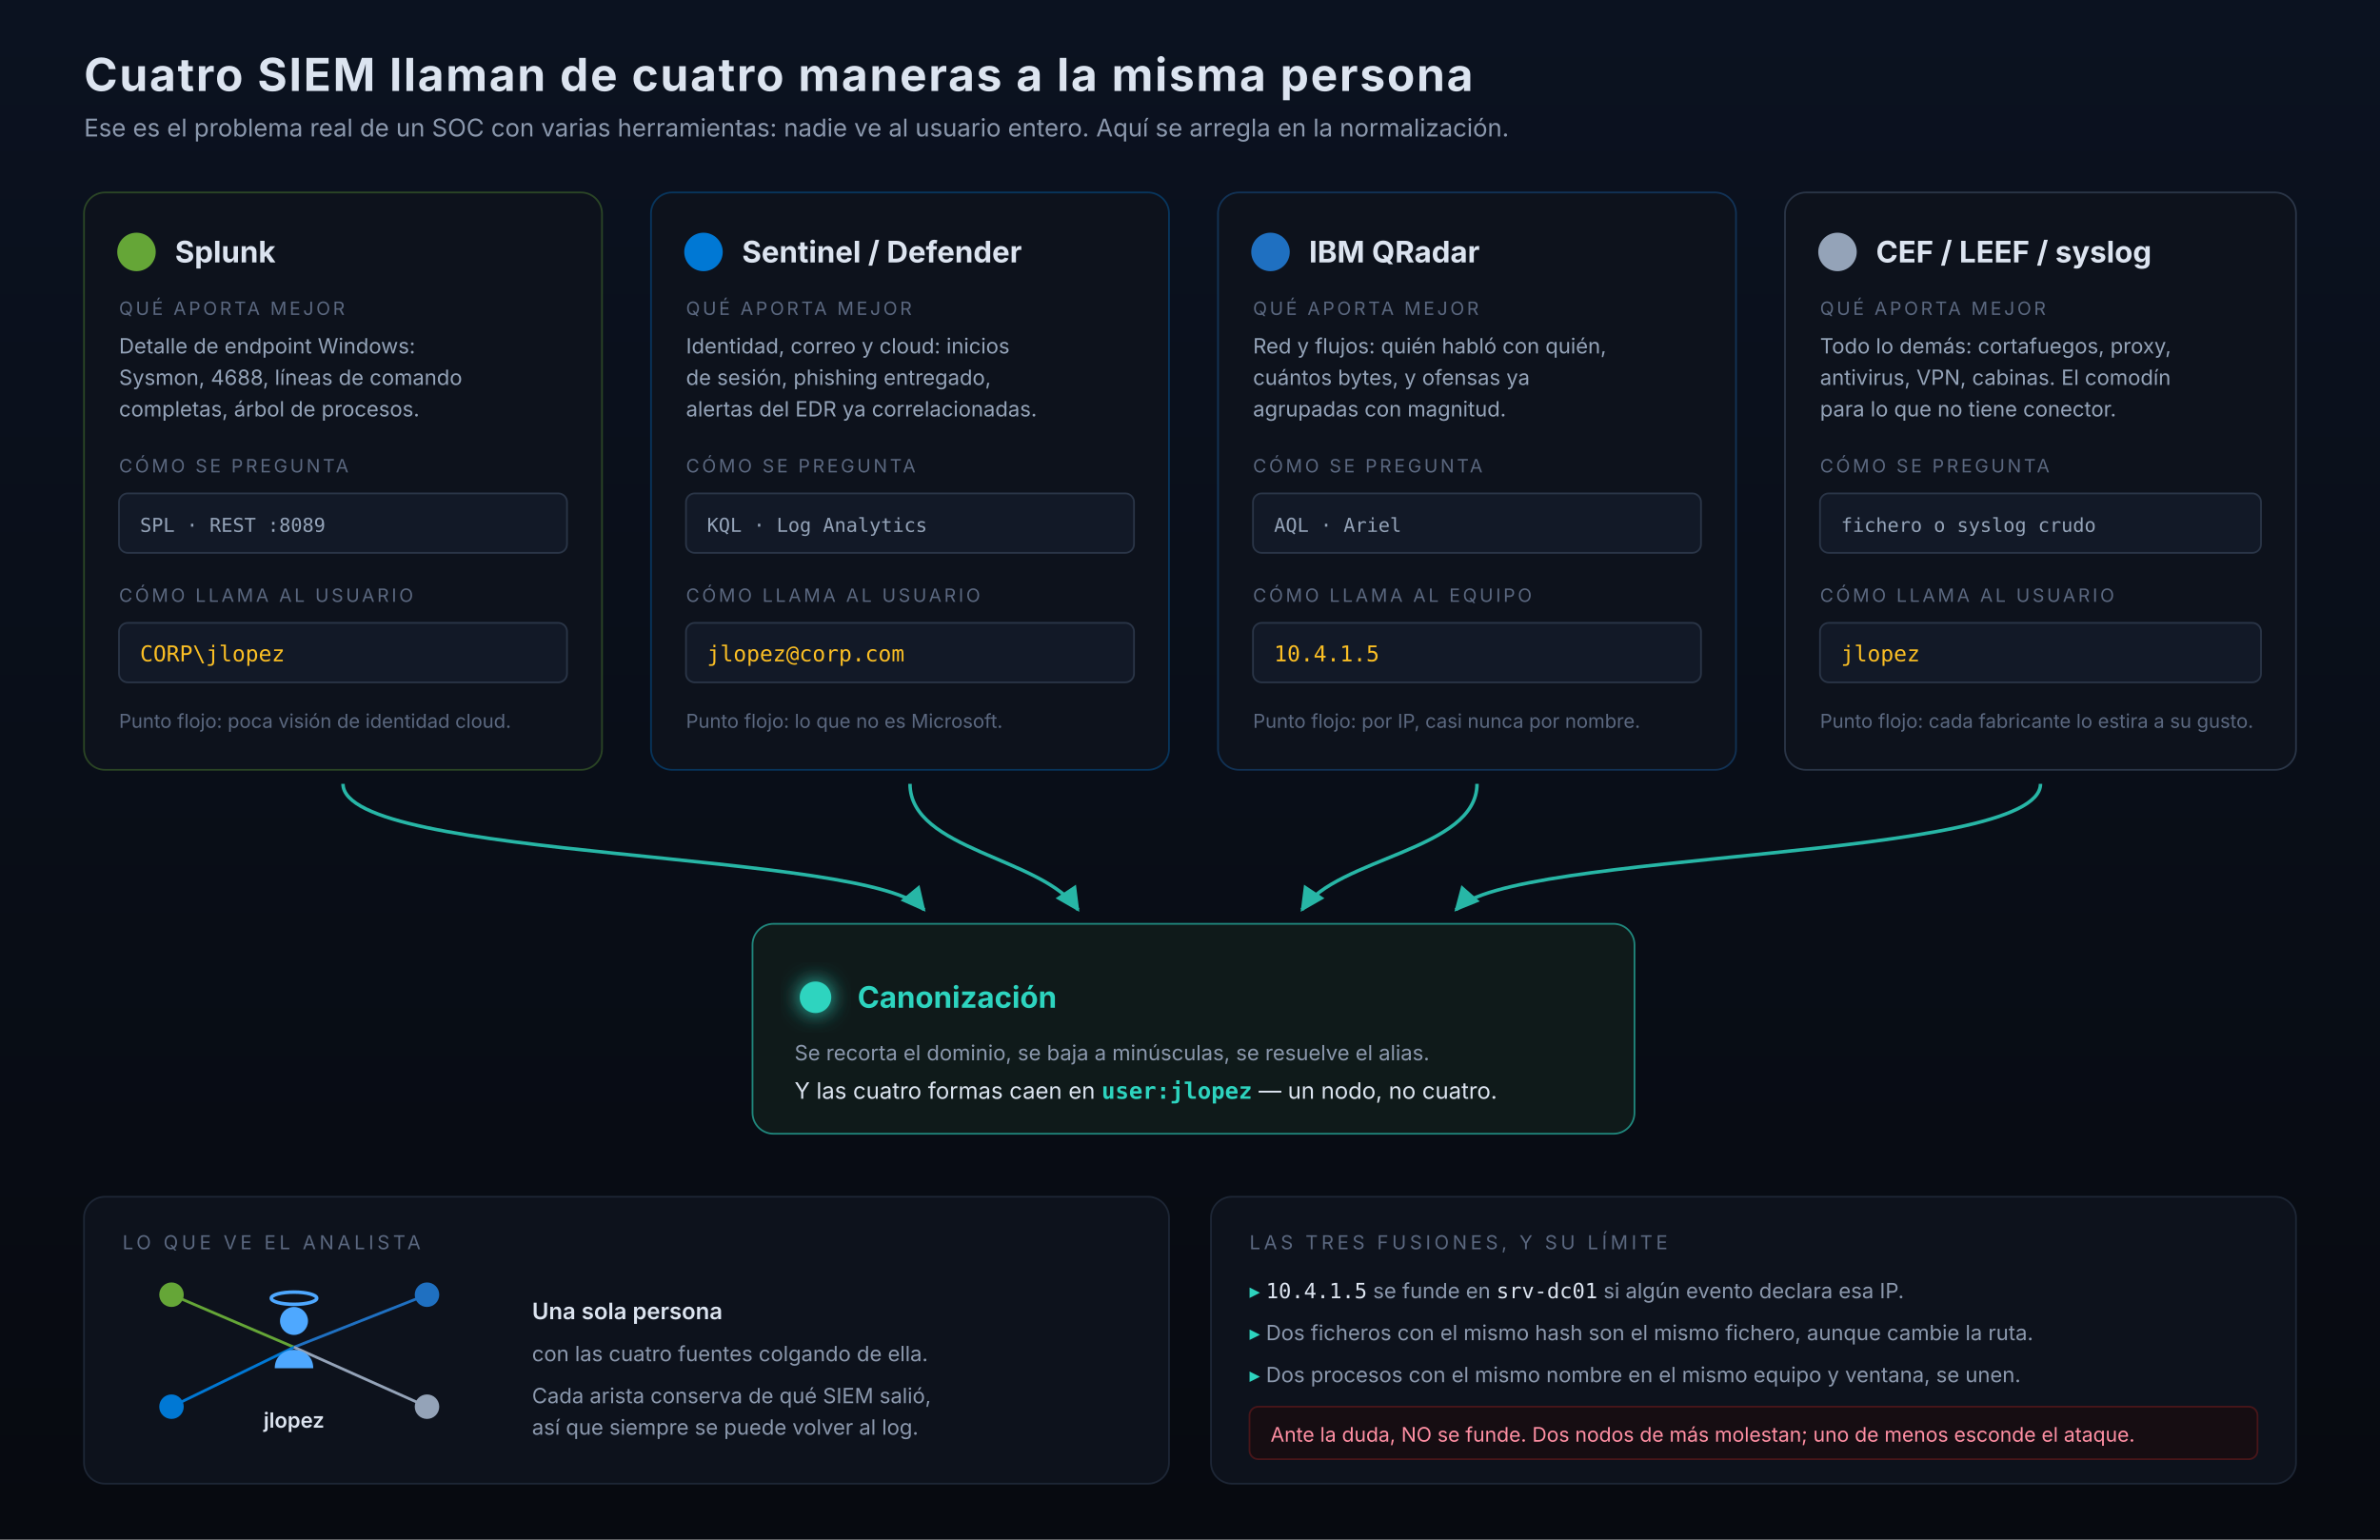
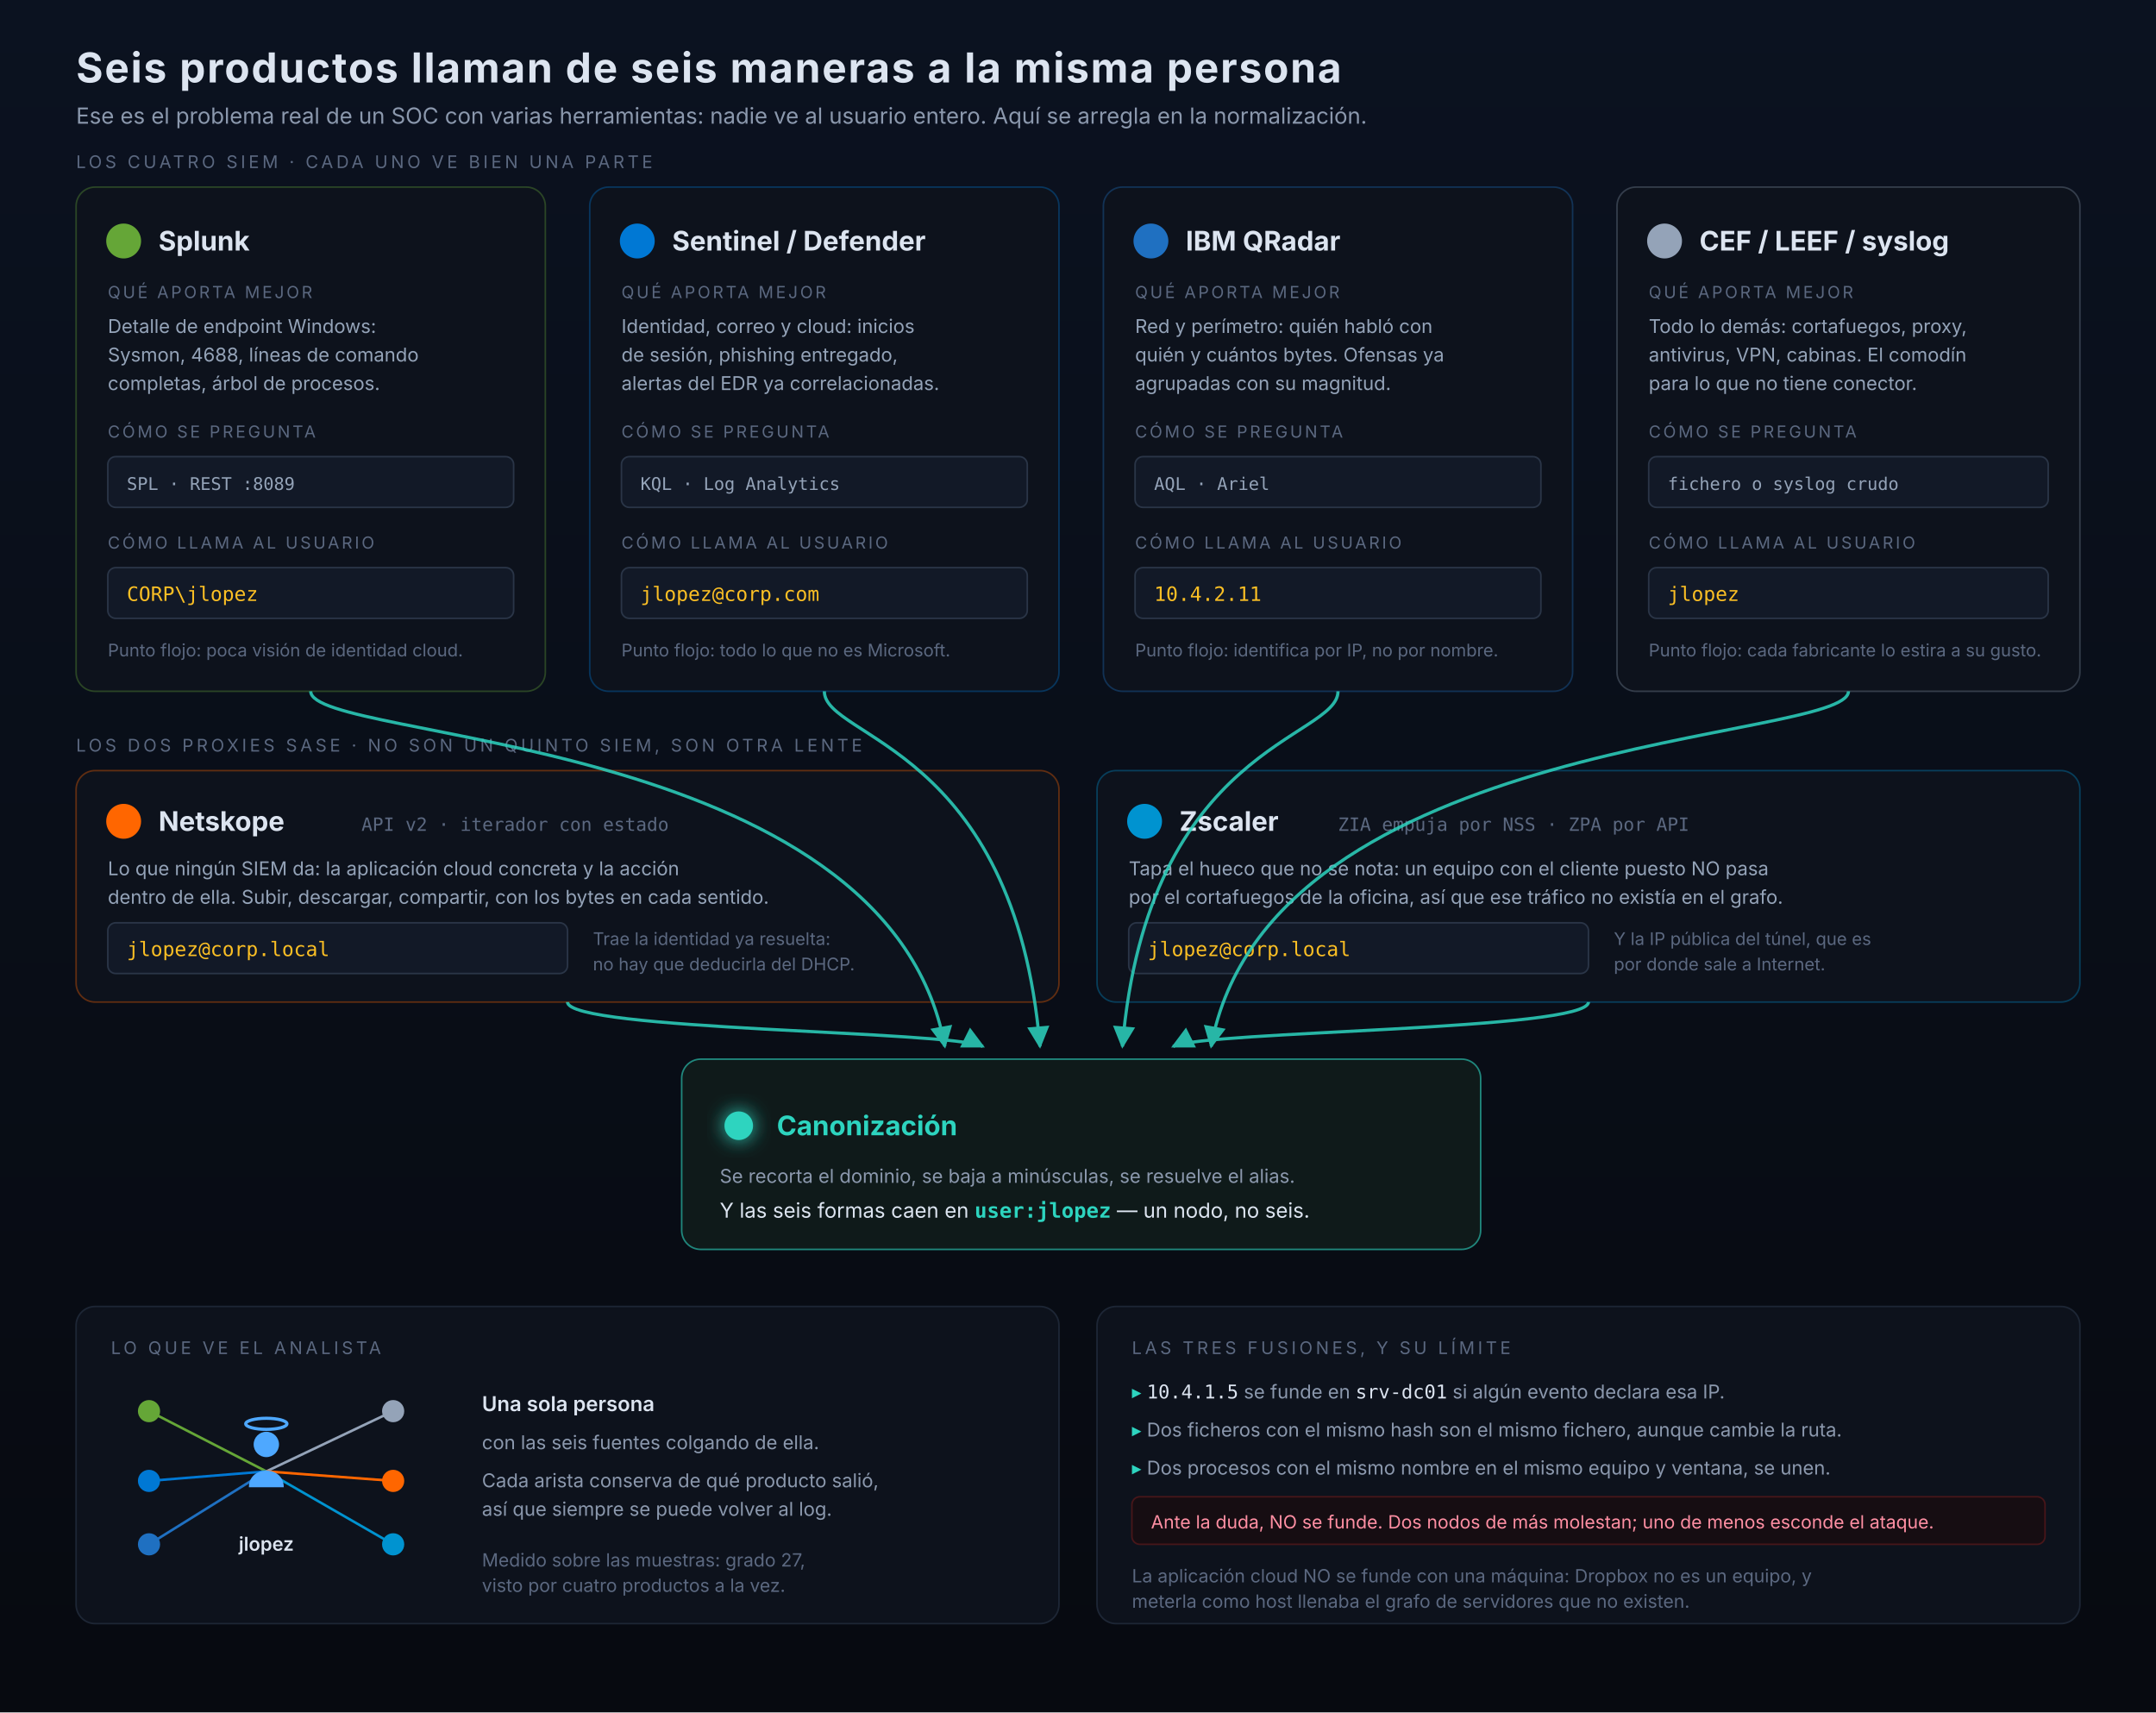
- <svg xmlns="http://www.w3.org/2000/svg" viewBox="0 0 1360 880" width="1360" height="880" font-family="Segoe UI, Inter, system-ui, sans-serif">
+ <svg xmlns="http://www.w3.org/2000/svg" viewBox="0 0 1360 1080" width="1360" height="1080" font-family="Segoe UI, Inter, system-ui, sans-serif">
  <defs>
    <linearGradient id="bg5" x1="0" y1="0" x2="0" y2="1">
      <stop offset="0" stop-color="#0b1220" />
      <stop offset="1" stop-color="#070a10" />
    </linearGradient>
    <marker id="f5" viewBox="0 0 10 10" refX="9" refY="5" markerWidth="7" markerHeight="7" orient="auto-start-reverse">
      <path d="M0,0 L10,5 L0,10 z" fill="#2dd4bf" />
    </marker>
    <filter id="glow5" x="-60%" y="-60%" width="220%" height="220%">
      <feGaussianBlur stdDeviation="6" result="b" />
      <feMerge>
        <feMergeNode in="b" />
        <feMergeNode in="SourceGraphic" />
      </feMerge>
    </filter>
  </defs>
-   <rect width="1360" height="880" fill="url(#bg5)" />
-   <text x="48" y="52" fill="#dce4f0" font-size="26" font-weight="700" letter-spacing="1">Cuatro SIEM llaman de cuatro maneras a la misma persona</text>
+   <rect width="1360" height="1080" fill="url(#bg5)" />
+   <text x="48" y="52" fill="#dce4f0" font-size="26" font-weight="700" letter-spacing="1">Seis productos llaman de seis maneras a la misma persona</text>
  <text x="48" y="78" fill="#8b98ad" font-size="14">Ese es el problema real de un SOC con varias herramientas: nadie ve al usuario entero. Aquí se arregla en la normalización.</text>
-   <g transform="translate(48,110)">
-     <rect width="296" height="330" rx="12" fill="#0d121c" stroke="#65a637" stroke-opacity="0.35" />
+   <text x="48" y="106" fill="#5b6880" font-size="11" letter-spacing="2">LOS CUATRO SIEM · CADA UNO VE BIEN UNA PARTE</text>
+   <g transform="translate(48,118)">
+     <rect width="296" height="318" rx="12" fill="#0d121c" stroke="#65a637" stroke-opacity="0.35" />
    <circle cx="30" cy="34" r="11" fill="#65a637" />
    <text x="52" y="40" fill="#dce4f0" font-size="17" font-weight="700">Splunk</text>
    <text x="20" y="70" fill="#5b6880" font-size="10.5" letter-spacing="1.5">QUÉ APORTA MEJOR</text>
    <text x="20" y="92" fill="#94a3b8" font-size="12">Detalle de endpoint Windows:</text>
    <text x="20" y="110" fill="#94a3b8" font-size="12">Sysmon, 4688, líneas de comando</text>
    <text x="20" y="128" fill="#94a3b8" font-size="12">completas, árbol de procesos.</text>
-     <text x="20" y="160" fill="#5b6880" font-size="10.5" letter-spacing="1.5">CÓMO SE PREGUNTA</text>
-     <rect x="20" y="172" width="256" height="34" rx="5" fill="#121927" stroke="#2a3547" />
-     <text x="32" y="194" fill="#94a3b8" font-size="11" font-family="Consolas, monospace">SPL · REST :8089</text>
-     <text x="20" y="234" fill="#5b6880" font-size="10.5" letter-spacing="1.5">CÓMO LLAMA AL USUARIO</text>
-     <rect x="20" y="246" width="256" height="34" rx="5" fill="#121927" stroke="#2a3547" />
-     <text x="32" y="268" fill="#fbbf24" font-size="12.5" font-family="Consolas, monospace">CORP\jlopez</text>
-     <text x="20" y="306" fill="#5b6880" font-size="11">Punto flojo: poca visión de identidad cloud.</text>
+     <text x="20" y="158" fill="#5b6880" font-size="10.5" letter-spacing="1.5">CÓMO SE PREGUNTA</text>
+     <rect x="20" y="170" width="256" height="32" rx="5" fill="#121927" stroke="#2a3547" />
+     <text x="32" y="191" fill="#94a3b8" font-size="11" font-family="Consolas, monospace">SPL · REST :8089</text>
+     <text x="20" y="228" fill="#5b6880" font-size="10.5" letter-spacing="1.5">CÓMO LLAMA AL USUARIO</text>
+     <rect x="20" y="240" width="256" height="32" rx="5" fill="#121927" stroke="#2a3547" />
+     <text x="32" y="261" fill="#fbbf24" font-size="12.5" font-family="Consolas, monospace">CORP\jlopez</text>
+     <text x="20" y="296" fill="#5b6880" font-size="11">Punto flojo: poca visión de identidad cloud.</text>
  </g>
-   <g transform="translate(372,110)">
-     <rect width="296" height="330" rx="12" fill="#0d121c" stroke="#0078d4" stroke-opacity="0.35" />
+   <g transform="translate(372,118)">
+     <rect width="296" height="318" rx="12" fill="#0d121c" stroke="#0078d4" stroke-opacity="0.35" />
    <circle cx="30" cy="34" r="11" fill="#0078d4" />
    <text x="52" y="40" fill="#dce4f0" font-size="17" font-weight="700">Sentinel / Defender</text>
    <text x="20" y="70" fill="#5b6880" font-size="10.5" letter-spacing="1.5">QUÉ APORTA MEJOR</text>
    <text x="20" y="92" fill="#94a3b8" font-size="12">Identidad, correo y cloud: inicios</text>
    <text x="20" y="110" fill="#94a3b8" font-size="12">de sesión, phishing entregado,</text>
    <text x="20" y="128" fill="#94a3b8" font-size="12">alertas del EDR ya correlacionadas.</text>
-     <text x="20" y="160" fill="#5b6880" font-size="10.5" letter-spacing="1.5">CÓMO SE PREGUNTA</text>
-     <rect x="20" y="172" width="256" height="34" rx="5" fill="#121927" stroke="#2a3547" />
-     <text x="32" y="194" fill="#94a3b8" font-size="11" font-family="Consolas, monospace">KQL · Log Analytics</text>
-     <text x="20" y="234" fill="#5b6880" font-size="10.5" letter-spacing="1.5">CÓMO LLAMA AL USUARIO</text>
-     <rect x="20" y="246" width="256" height="34" rx="5" fill="#121927" stroke="#2a3547" />
-     <text x="32" y="268" fill="#fbbf24" font-size="12.5" font-family="Consolas, monospace">jlopez@corp.com</text>
-     <text x="20" y="306" fill="#5b6880" font-size="11">Punto flojo: lo que no es Microsoft.</text>
+     <text x="20" y="158" fill="#5b6880" font-size="10.5" letter-spacing="1.5">CÓMO SE PREGUNTA</text>
+     <rect x="20" y="170" width="256" height="32" rx="5" fill="#121927" stroke="#2a3547" />
+     <text x="32" y="191" fill="#94a3b8" font-size="11" font-family="Consolas, monospace">KQL · Log Analytics</text>
+     <text x="20" y="228" fill="#5b6880" font-size="10.5" letter-spacing="1.5">CÓMO LLAMA AL USUARIO</text>
+     <rect x="20" y="240" width="256" height="32" rx="5" fill="#121927" stroke="#2a3547" />
+     <text x="32" y="261" fill="#fbbf24" font-size="12.5" font-family="Consolas, monospace">jlopez@corp.com</text>
+     <text x="20" y="296" fill="#5b6880" font-size="11">Punto flojo: todo lo que no es Microsoft.</text>
  </g>
-   <g transform="translate(696,110)">
-     <rect width="296" height="330" rx="12" fill="#0d121c" stroke="#1f70c1" stroke-opacity="0.35" />
+   <g transform="translate(696,118)">
+     <rect width="296" height="318" rx="12" fill="#0d121c" stroke="#1f70c1" stroke-opacity="0.35" />
    <circle cx="30" cy="34" r="11" fill="#1f70c1" />
    <text x="52" y="40" fill="#dce4f0" font-size="17" font-weight="700">IBM QRadar</text>
    <text x="20" y="70" fill="#5b6880" font-size="10.5" letter-spacing="1.5">QUÉ APORTA MEJOR</text>
-     <text x="20" y="92" fill="#94a3b8" font-size="12">Red y flujos: quién habló con quién,</text>
-     <text x="20" y="110" fill="#94a3b8" font-size="12">cuántos bytes, y ofensas ya</text>
-     <text x="20" y="128" fill="#94a3b8" font-size="12">agrupadas con magnitud.</text>
-     <text x="20" y="160" fill="#5b6880" font-size="10.5" letter-spacing="1.5">CÓMO SE PREGUNTA</text>
-     <rect x="20" y="172" width="256" height="34" rx="5" fill="#121927" stroke="#2a3547" />
-     <text x="32" y="194" fill="#94a3b8" font-size="11" font-family="Consolas, monospace">AQL · Ariel</text>
-     <text x="20" y="234" fill="#5b6880" font-size="10.5" letter-spacing="1.5">CÓMO LLAMA AL EQUIPO</text>
-     <rect x="20" y="246" width="256" height="34" rx="5" fill="#121927" stroke="#2a3547" />
-     <text x="32" y="268" fill="#fbbf24" font-size="12.5" font-family="Consolas, monospace">10.4.1.5</text>
-     <text x="20" y="306" fill="#5b6880" font-size="11">Punto flojo: por IP, casi nunca por nombre.</text>
+     <text x="20" y="92" fill="#94a3b8" font-size="12">Red y perímetro: quién habló con</text>
+     <text x="20" y="110" fill="#94a3b8" font-size="12">quién y cuántos bytes. Ofensas ya</text>
+     <text x="20" y="128" fill="#94a3b8" font-size="12">agrupadas con su magnitud.</text>
+     <text x="20" y="158" fill="#5b6880" font-size="10.5" letter-spacing="1.5">CÓMO SE PREGUNTA</text>
+     <rect x="20" y="170" width="256" height="32" rx="5" fill="#121927" stroke="#2a3547" />
+     <text x="32" y="191" fill="#94a3b8" font-size="11" font-family="Consolas, monospace">AQL · Ariel</text>
+     <text x="20" y="228" fill="#5b6880" font-size="10.5" letter-spacing="1.5">CÓMO LLAMA AL USUARIO</text>
+     <rect x="20" y="240" width="256" height="32" rx="5" fill="#121927" stroke="#2a3547" />
+     <text x="32" y="261" fill="#fbbf24" font-size="12.5" font-family="Consolas, monospace">10.4.2.11</text>
+     <text x="20" y="296" fill="#5b6880" font-size="11">Punto flojo: identifica por IP, no por nombre.</text>
  </g>
-   <g transform="translate(1020,110)">
-     <rect width="292" height="330" rx="12" fill="#0d121c" stroke="#2a3547" />
+   <g transform="translate(1020,118)">
+     <rect width="292" height="318" rx="12" fill="#0d121c" stroke="#94a3b8" stroke-opacity="0.30" />
    <circle cx="30" cy="34" r="11" fill="#94a3b8" />
    <text x="52" y="40" fill="#dce4f0" font-size="17" font-weight="700">CEF / LEEF / syslog</text>
    <text x="20" y="70" fill="#5b6880" font-size="10.5" letter-spacing="1.5">QUÉ APORTA MEJOR</text>
    <text x="20" y="92" fill="#94a3b8" font-size="12">Todo lo demás: cortafuegos, proxy,</text>
    <text x="20" y="110" fill="#94a3b8" font-size="12">antivirus, VPN, cabinas. El comodín</text>
    <text x="20" y="128" fill="#94a3b8" font-size="12">para lo que no tiene conector.</text>
-     <text x="20" y="160" fill="#5b6880" font-size="10.5" letter-spacing="1.5">CÓMO SE PREGUNTA</text>
-     <rect x="20" y="172" width="252" height="34" rx="5" fill="#121927" stroke="#2a3547" />
-     <text x="32" y="194" fill="#94a3b8" font-size="11" font-family="Consolas, monospace">fichero o syslog crudo</text>
-     <text x="20" y="234" fill="#5b6880" font-size="10.5" letter-spacing="1.5">CÓMO LLAMA AL USUARIO</text>
-     <rect x="20" y="246" width="252" height="34" rx="5" fill="#121927" stroke="#2a3547" />
-     <text x="32" y="268" fill="#fbbf24" font-size="12.5" font-family="Consolas, monospace">jlopez</text>
-     <text x="20" y="306" fill="#5b6880" font-size="11">Punto flojo: cada fabricante lo estira a su gusto.</text>
+     <text x="20" y="158" fill="#5b6880" font-size="10.5" letter-spacing="1.5">CÓMO SE PREGUNTA</text>
+     <rect x="20" y="170" width="252" height="32" rx="5" fill="#121927" stroke="#2a3547" />
+     <text x="32" y="191" fill="#94a3b8" font-size="11" font-family="Consolas, monospace">fichero o syslog crudo</text>
+     <text x="20" y="228" fill="#5b6880" font-size="10.5" letter-spacing="1.5">CÓMO LLAMA AL USUARIO</text>
+     <rect x="20" y="240" width="252" height="32" rx="5" fill="#121927" stroke="#2a3547" />
+     <text x="32" y="261" fill="#fbbf24" font-size="12.5" font-family="Consolas, monospace">jlopez</text>
+     <text x="20" y="296" fill="#5b6880" font-size="11">Punto flojo: cada fabricante lo estira a su gusto.</text>
+   </g>
+   <text x="48" y="474" fill="#5b6880" font-size="11" letter-spacing="2">LOS DOS PROXIES SASE · NO SON UN QUINTO SIEM, SON OTRA LENTE</text>
+   <g transform="translate(48,486)">
+     <rect width="620" height="146" rx="12" fill="#0d121c" stroke="#ff6600" stroke-opacity="0.35" />
+     <circle cx="30" cy="32" r="11" fill="#ff6600" />
+     <text x="52" y="38" fill="#dce4f0" font-size="17" font-weight="700">Netskope</text>
+     <text x="180" y="38" fill="#5b6880" font-size="11.5" font-family="Consolas, monospace">API v2 · iterador con estado</text>
+     <text x="20" y="66" fill="#94a3b8" font-size="12">Lo que ningún SIEM da: la aplicación cloud concreta y la acción</text>
+     <text x="20" y="84" fill="#94a3b8" font-size="12">dentro de ella. Subir, descargar, compartir, con los bytes en cada sentido.</text>
+     <rect x="20" y="96" width="290" height="32" rx="5" fill="#121927" stroke="#2a3547" />
+     <text x="32" y="117" fill="#fbbf24" font-size="12.5" font-family="Consolas, monospace">jlopez@corp.local</text>
+     <text x="326" y="110" fill="#5b6880" font-size="11">Trae la identidad ya resuelta:</text>
+     <text x="326" y="126" fill="#5b6880" font-size="11">no hay que deducirla del DHCP.</text>
+   </g>
+   <g transform="translate(692,486)">
+     <rect width="620" height="146" rx="12" fill="#0d121c" stroke="#0093d0" stroke-opacity="0.35" />
+     <circle cx="30" cy="32" r="11" fill="#0093d0" />
+     <text x="52" y="38" fill="#dce4f0" font-size="17" font-weight="700">Zscaler</text>
+     <text x="152" y="38" fill="#5b6880" font-size="11.5" font-family="Consolas, monospace">ZIA empuja por NSS · ZPA por API</text>
+     <text x="20" y="66" fill="#94a3b8" font-size="12">Tapa el hueco que no se nota: un equipo con el cliente puesto NO pasa</text>
+     <text x="20" y="84" fill="#94a3b8" font-size="12">por el cortafuegos de la oficina, así que ese tráfico no existía en el grafo.</text>
+     <rect x="20" y="96" width="290" height="32" rx="5" fill="#121927" stroke="#2a3547" />
+     <text x="32" y="117" fill="#fbbf24" font-size="12.5" font-family="Consolas, monospace">jlopez@corp.local</text>
+     <text x="326" y="110" fill="#5b6880" font-size="11">Y la IP pública del túnel, que es</text>
+     <text x="326" y="126" fill="#5b6880" font-size="11">por donde sale a Internet.</text>
  </g>
  <g stroke="#2dd4bf" stroke-width="2" fill="none" marker-end="url(#f5)" opacity="0.85">
-     <path d="M196,448 C196,492 500,486 528,520" />
-     <path d="M520,448 C520,486 596,490 616,520" />
-     <path d="M844,448 C844,486 764,490 744,520" />
-     <path d="M1166,448 C1166,492 862,486 832,520" />
+     <path d="M196,436 C196,468 560,462 596,660" />
+     <path d="M520,436 C520,466 640,470 656,660" />
+     <path d="M844,436 C844,466 724,470 708,660" />
+     <path d="M1166,436 C1166,468 800,462 764,660" />
+     <path d="M358,632 C358,650 600,650 620,660" />
+     <path d="M1002,632 C1002,650 760,650 740,660" />
  </g>
-   <g transform="translate(430,528)">
+   <g transform="translate(430,668)">
    <rect width="504" height="120" rx="12" fill="#0f1a1a" stroke="#2dd4bf" stroke-opacity="0.6" />
    <circle cx="36" cy="42" r="9" fill="#2dd4bf" filter="url(#glow5)" />
    <text x="60" y="48" fill="#2dd4bf" font-size="17" font-weight="700">Canonización</text>
    <text x="24" y="78" fill="#8b98ad" font-size="12">Se recorta el dominio, se baja a minúsculas, se resuelve el alias.</text>
-     <text x="24" y="100" fill="#dce4f0" font-size="13">Y las cuatro formas caen en <tspan fill="#2dd4bf" font-weight="600" font-family="Consolas, monospace">user:jlopez</tspan> — un nodo, no cuatro.</text>
+     <text x="24" y="100" fill="#dce4f0" font-size="13">Y las seis formas caen en <tspan fill="#2dd4bf" font-weight="600" font-family="Consolas, monospace">user:jlopez</tspan> — un nodo, no seis.</text>
  </g>
-   <g transform="translate(48,684)">
-     <rect width="620" height="164" rx="12" fill="#0d121c" stroke="#1d2635" />
+   <g transform="translate(48,824)">
+     <rect width="620" height="200" rx="12" fill="#0d121c" stroke="#1d2635" />
    <text x="22" y="30" fill="#5b6880" font-size="11" letter-spacing="2">LO QUE VE EL ANALISTA</text>
-     <g transform="translate(120,86)">
-       <line x1="0" y1="0" x2="-70" y2="-30" stroke="#65a637" stroke-width="1.6" />
-       <line x1="0" y1="0" x2="-70" y2="34" stroke="#0078d4" stroke-width="1.6" />
-       <line x1="0" y1="0" x2="76" y2="-30" stroke="#1f70c1" stroke-width="1.6" />
-       <line x1="0" y1="0" x2="76" y2="34" stroke="#94a3b8" stroke-width="1.6" />
-       <circle cx="-70" cy="-30" r="7" fill="#65a637" />
-       <circle cx="-70" cy="34" r="7" fill="#0078d4" />
-       <circle cx="76" cy="-30" r="7" fill="#1f70c1" />
-       <circle cx="76" cy="34" r="7" fill="#94a3b8" />
-       <g transform="translate(-13,-24)">
+     <g transform="translate(120,104)">
+       <line x1="0" y1="0" x2="-74" y2="-38" stroke="#65a637" stroke-width="1.6" />
+       <line x1="0" y1="0" x2="-74" y2="6" stroke="#0078d4" stroke-width="1.6" />
+       <line x1="0" y1="0" x2="-74" y2="46" stroke="#1f70c1" stroke-width="1.6" />
+       <line x1="0" y1="0" x2="80" y2="-38" stroke="#94a3b8" stroke-width="1.6" />
+       <line x1="0" y1="0" x2="80" y2="6" stroke="#ff6600" stroke-width="1.6" />
+       <line x1="0" y1="0" x2="80" y2="46" stroke="#0093d0" stroke-width="1.6" />
+       <circle cx="-74" cy="-38" r="7" fill="#65a637" />
+       <circle cx="-74" cy="6" r="7" fill="#0078d4" />
+       <circle cx="-74" cy="46" r="7" fill="#1f70c1" />
+       <circle cx="80" cy="-38" r="7" fill="#94a3b8" />
+       <circle cx="80" cy="6" r="7" fill="#ff6600" />
+       <circle cx="80" cy="46" r="7" fill="#0093d0" />
+       <g transform="translate(-13,-26)">
        <ellipse cx="13" cy="-4" rx="13" ry="3.5" fill="none" stroke="#4ea8ff" stroke-width="2" />
        <circle cx="13" cy="9" r="8" fill="#4ea8ff" />
        <path d="M2,36 C2,22 24,22 24,36 Z" fill="#4ea8ff" />
      </g>
-       <text x="0" y="46" fill="#dce4f0" font-size="12" font-weight="600" text-anchor="middle">jlopez</text>
+       <text x="0" y="50" fill="#dce4f0" font-size="12" font-weight="600" text-anchor="middle">jlopez</text>
    </g>
-     <text x="256" y="70" fill="#dce4f0" font-size="13" font-weight="600">Una sola persona</text>
-     <text x="256" y="94" fill="#8b98ad" font-size="12">con las cuatro fuentes colgando de ella.</text>
-     <text x="256" y="118" fill="#8b98ad" font-size="12">Cada arista conserva de qué SIEM salió,</text>
-     <text x="256" y="136" fill="#8b98ad" font-size="12">así que siempre se puede volver al log.</text>
+     <text x="256" y="66" fill="#dce4f0" font-size="13" font-weight="600">Una sola persona</text>
+     <text x="256" y="90" fill="#8b98ad" font-size="12">con las seis fuentes colgando de ella.</text>
+     <text x="256" y="114" fill="#8b98ad" font-size="12">Cada arista conserva de qué producto salió,</text>
+     <text x="256" y="132" fill="#8b98ad" font-size="12">así que siempre se puede volver al log.</text>
+     <text x="256" y="164" fill="#5b6880" font-size="11.5">Medido sobre las muestras: grado 27,</text>
+     <text x="256" y="180" fill="#5b6880" font-size="11.5">visto por cuatro productos a la vez.</text>
  </g>
-   <g transform="translate(692,684)">
-     <rect width="620" height="164" rx="12" fill="#0d121c" stroke="#1d2635" />
+   <g transform="translate(692,824)">
+     <rect width="620" height="200" rx="12" fill="#0d121c" stroke="#1d2635" />
    <text x="22" y="30" fill="#5b6880" font-size="11" letter-spacing="2">LAS TRES FUSIONES, Y SU LÍMITE</text>
    <g font-size="12" fill="#8b98ad">
      <text x="22" y="58">
        <tspan fill="#2dd4bf">▸</tspan>
        <tspan fill="#dce4f0" font-family="Consolas, monospace">10.4.1.5</tspan> se funde en <tspan fill="#dce4f0" font-family="Consolas, monospace">srv-dc01</tspan> si algún evento declara esa IP.</text>
      <text x="22" y="82">
        <tspan fill="#2dd4bf">▸</tspan> Dos ficheros con el mismo hash son el mismo fichero, aunque cambie la ruta.</text>
      <text x="22" y="106">
        <tspan fill="#2dd4bf">▸</tspan> Dos procesos con el mismo nombre en el mismo equipo y ventana, se unen.</text>
    </g>
    <rect x="22" y="120" width="576" height="30" rx="5" fill="#160d12" stroke="#7f1d1d" stroke-opacity="0.5" />
    <text x="34" y="140" fill="#ff8fa3" font-size="11.5">Ante la duda, NO se funde. Dos nodos de más molestan; uno de menos esconde el ataque.</text>
+     <text x="22" y="174" fill="#5b6880" font-size="11.5">La aplicación cloud NO se funde con una máquina: Dropbox no es un equipo, y</text>
+     <text x="22" y="190" fill="#5b6880" font-size="11.5">meterla como host llenaba el grafo de servidores que no existen.</text>
  </g>
</svg>
